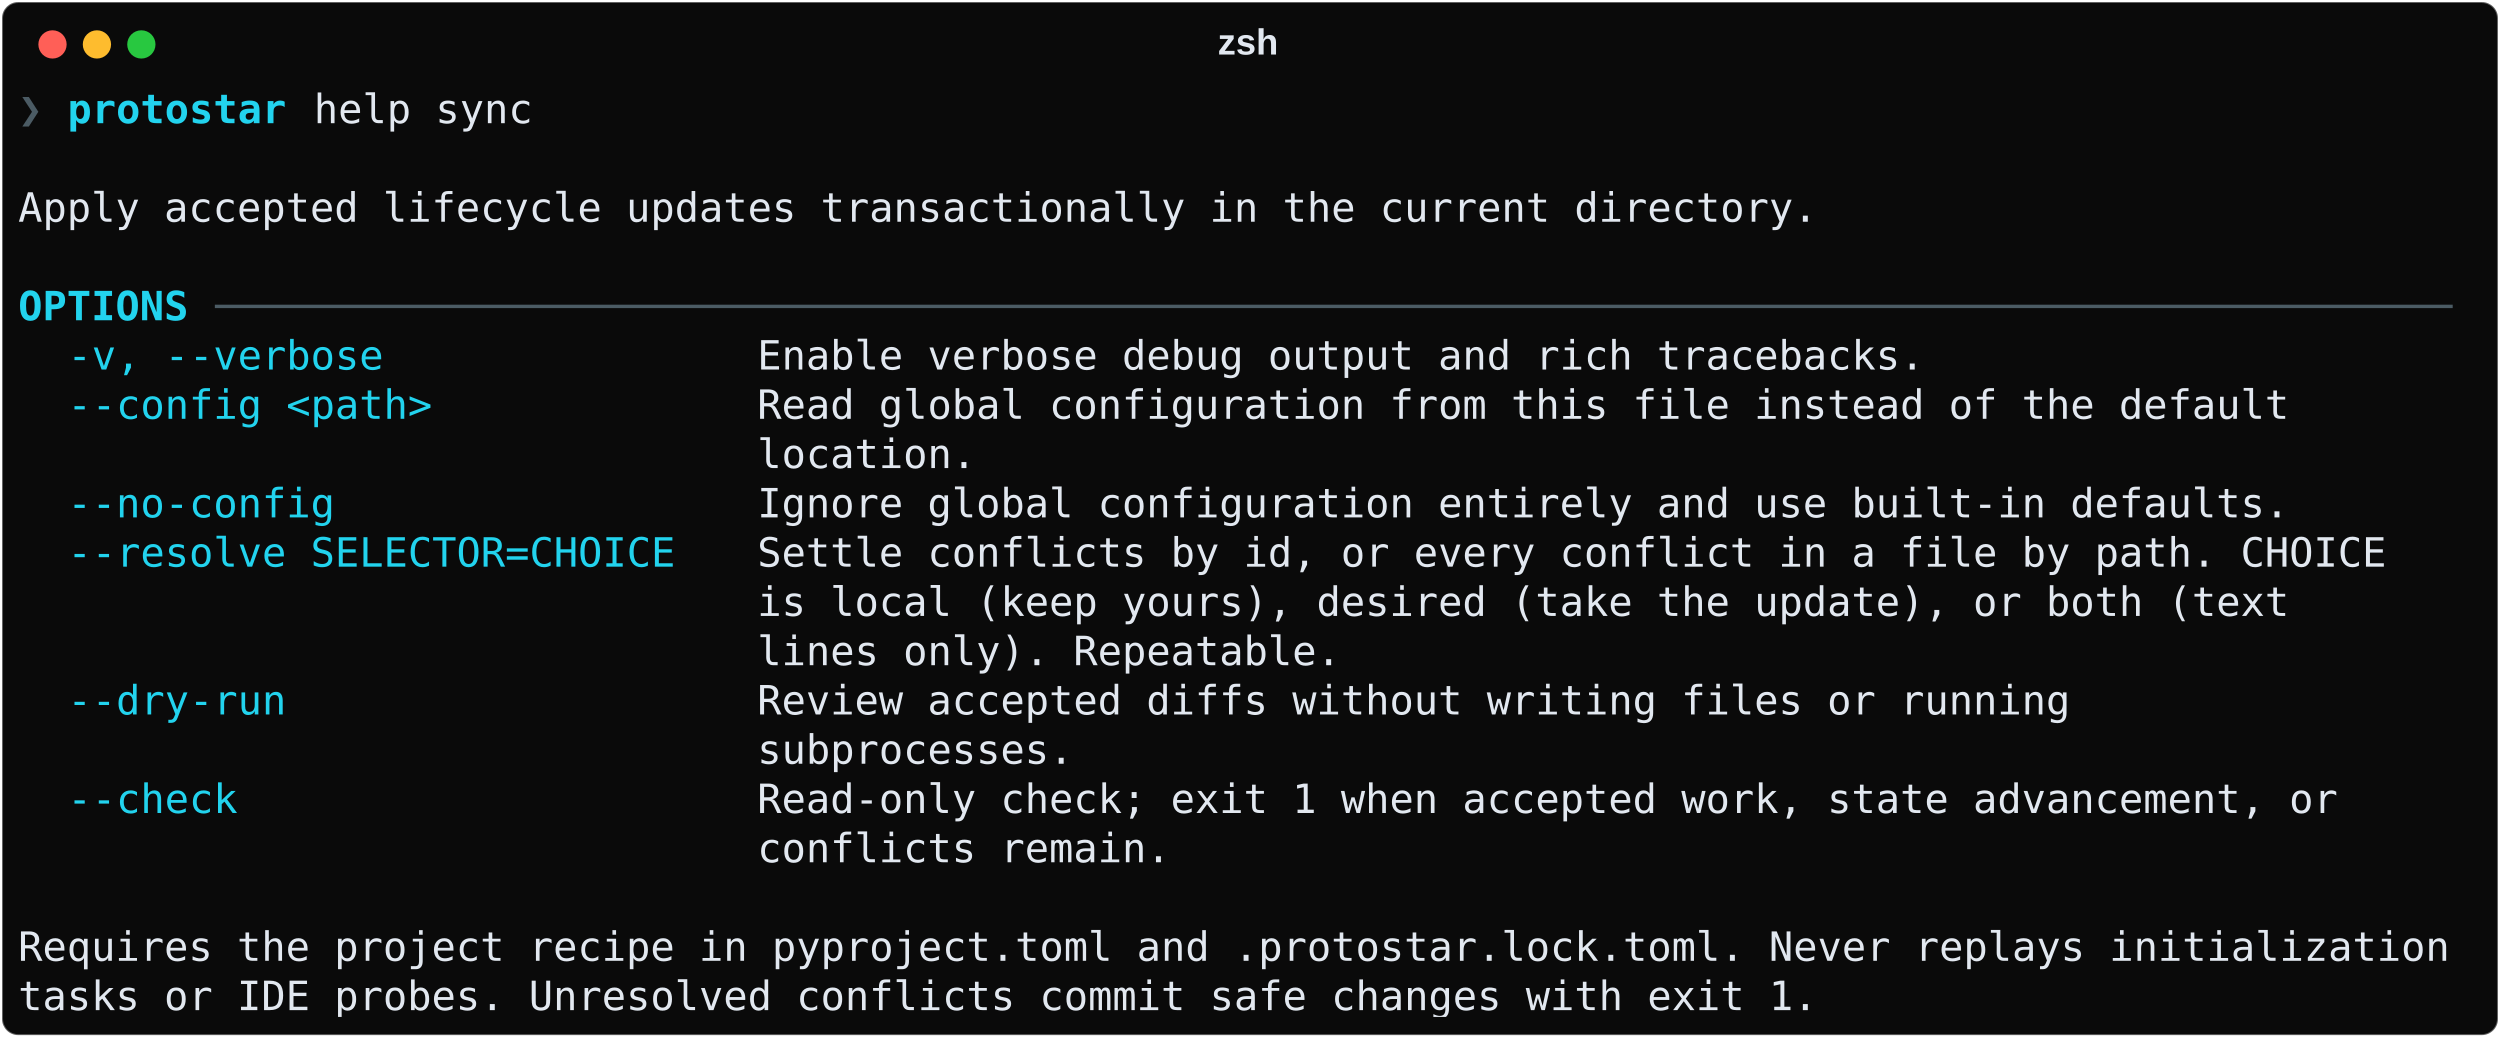
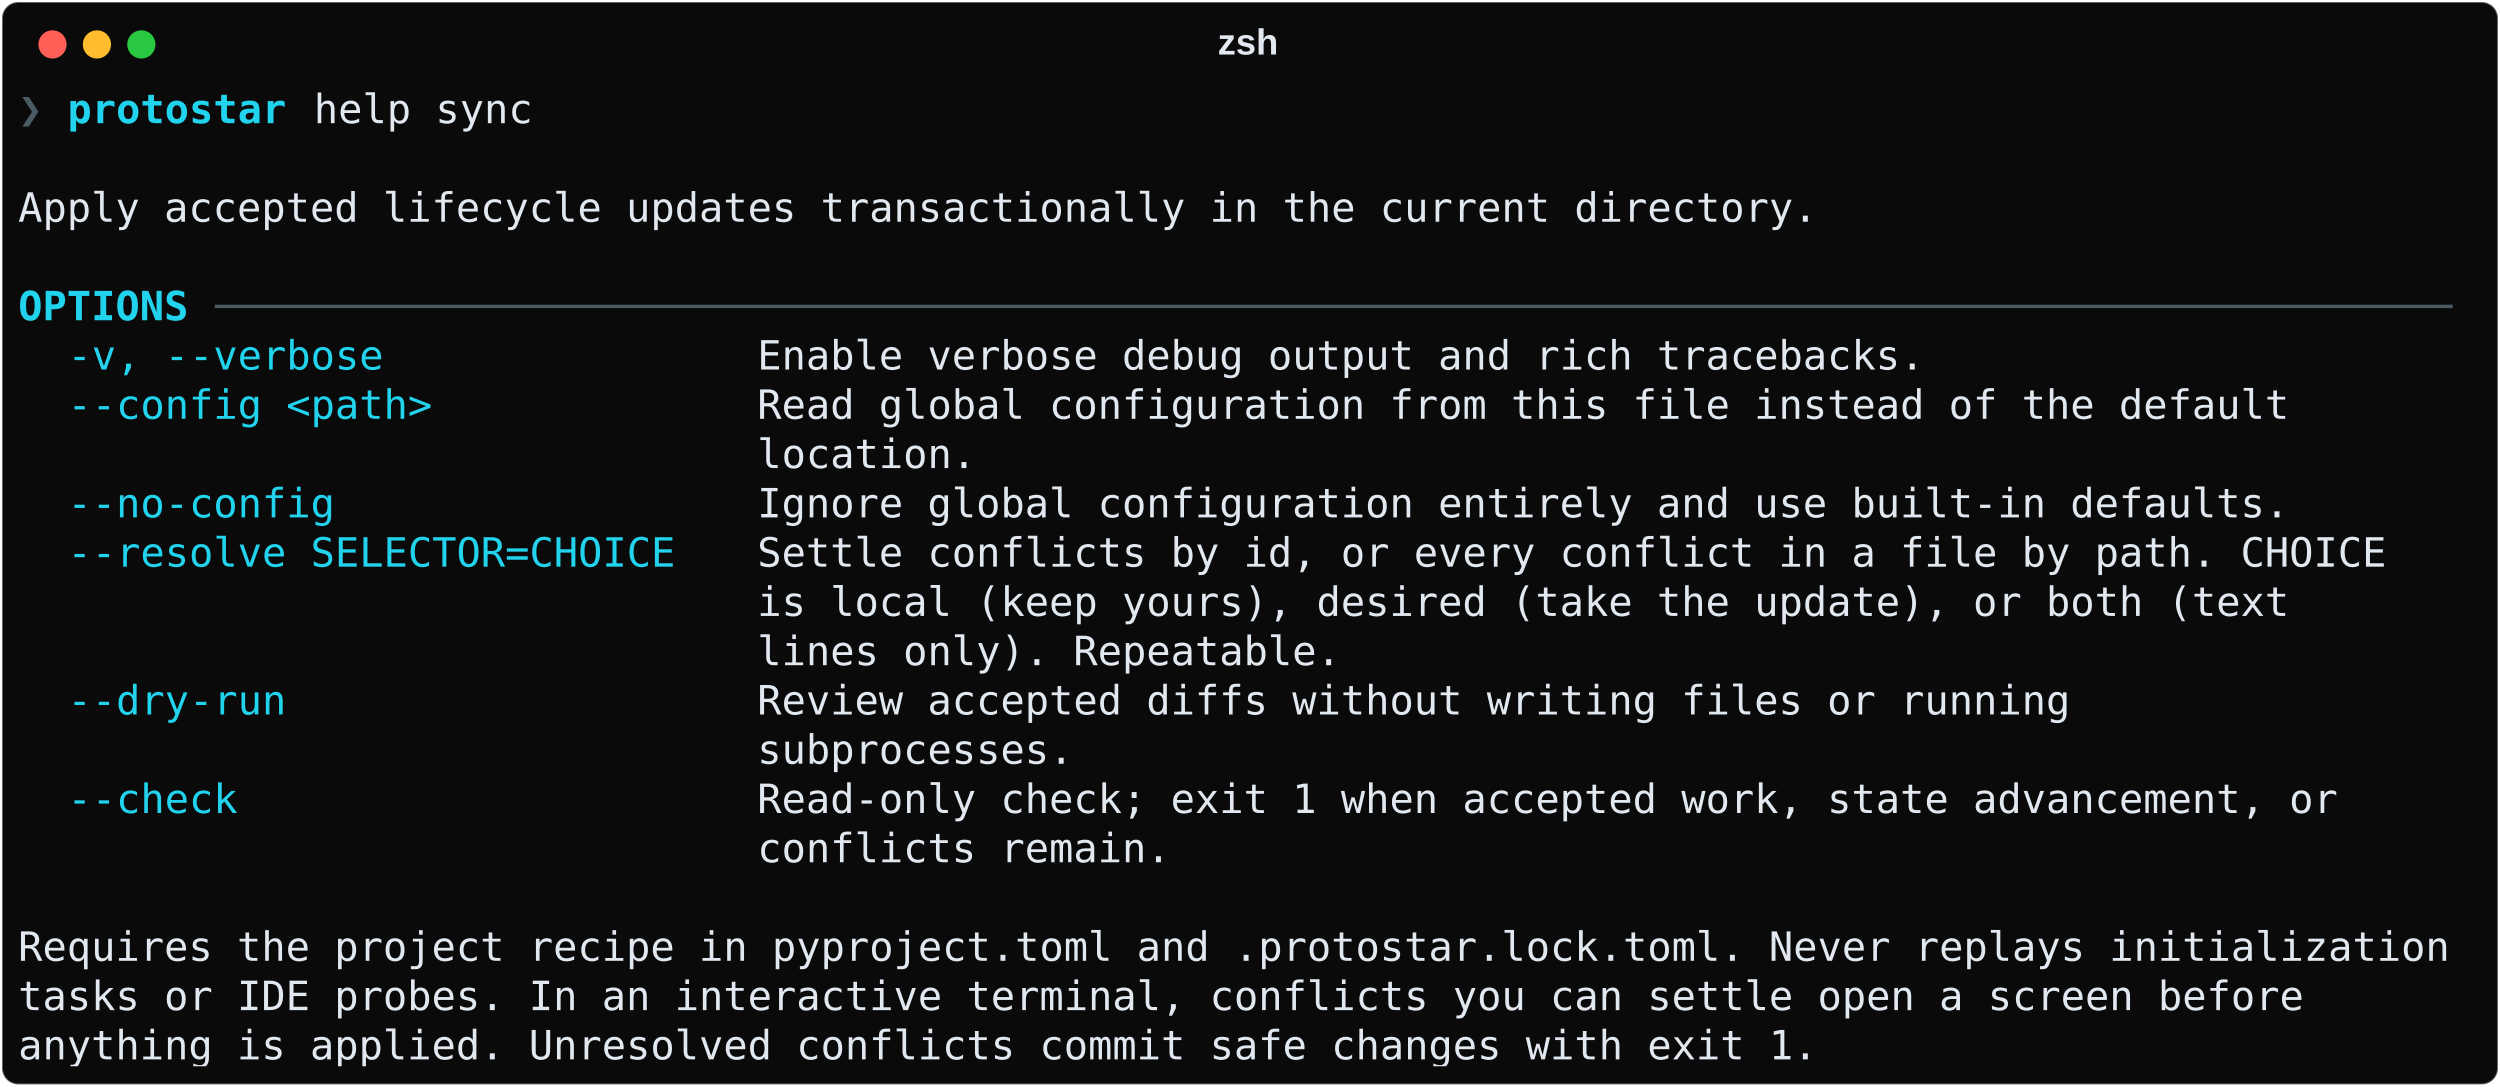
- <svg xmlns="http://www.w3.org/2000/svg" class="rich-terminal" viewBox="0 0 1238 513.6">
+ <svg xmlns="http://www.w3.org/2000/svg" class="rich-terminal" viewBox="0 0 1238 538.0">
  <style>

    @font-face {
        font-family: "Fira Code";
        src: local("FiraCode-Regular"),
                url("https://cdnjs.cloudflare.com/ajax/libs/firacode/6.2.0/woff2/FiraCode-Regular.woff2") format("woff2"),
                url("https://cdnjs.cloudflare.com/ajax/libs/firacode/6.2.0/woff/FiraCode-Regular.woff") format("woff");
        font-style: normal;
        font-weight: 400;
    }
    @font-face {
        font-family: "Fira Code";
        src: local("FiraCode-Bold"),
                url("https://cdnjs.cloudflare.com/ajax/libs/firacode/6.2.0/woff2/FiraCode-Bold.woff2") format("woff2"),
                url("https://cdnjs.cloudflare.com/ajax/libs/firacode/6.2.0/woff/FiraCode-Bold.woff") format("woff");
        font-style: bold;
        font-weight: 700;
    }

    .cli_sync_help-matrix {
        font-family: Fira Code, monospace;
        font-size: 20px;
        line-height: 24.4px;
        font-variant-east-asian: full-width;
    }

    .cli_sync_help-title {
        font-size: 18px;
        font-weight: bold;
        font-family: arial;
    }

    .cli_sync_help-r1 { fill: #4b5b64 }
.cli_sync_help-r2 { fill: #22d3ee;font-weight: bold }
.cli_sync_help-r3 { fill: #e2e8f0 }
.cli_sync_help-r4 { fill: #22d3ee }
    </style>
  <defs>
    <clipPath id="cli_sync_help-clip-terminal">
-       <rect x="0" y="0" width="1219.0" height="462.6" />
+       <rect x="0" y="0" width="1219.0" height="487.0" />
    </clipPath>
    <clipPath id="cli_sync_help-line-0">
      <rect x="0" y="1.5" width="1220" height="24.65" />
    </clipPath>
    <clipPath id="cli_sync_help-line-1">
      <rect x="0" y="25.9" width="1220" height="24.65" />
    </clipPath>
    <clipPath id="cli_sync_help-line-2">
      <rect x="0" y="50.3" width="1220" height="24.65" />
    </clipPath>
    <clipPath id="cli_sync_help-line-3">
      <rect x="0" y="74.7" width="1220" height="24.65" />
    </clipPath>
    <clipPath id="cli_sync_help-line-4">
      <rect x="0" y="99.1" width="1220" height="24.65" />
    </clipPath>
    <clipPath id="cli_sync_help-line-5">
      <rect x="0" y="123.5" width="1220" height="24.65" />
    </clipPath>
    <clipPath id="cli_sync_help-line-6">
      <rect x="0" y="147.9" width="1220" height="24.65" />
    </clipPath>
    <clipPath id="cli_sync_help-line-7">
      <rect x="0" y="172.3" width="1220" height="24.65" />
    </clipPath>
    <clipPath id="cli_sync_help-line-8">
      <rect x="0" y="196.7" width="1220" height="24.65" />
    </clipPath>
    <clipPath id="cli_sync_help-line-9">
      <rect x="0" y="221.1" width="1220" height="24.65" />
    </clipPath>
    <clipPath id="cli_sync_help-line-10">
      <rect x="0" y="245.5" width="1220" height="24.65" />
    </clipPath>
    <clipPath id="cli_sync_help-line-11">
      <rect x="0" y="269.9" width="1220" height="24.65" />
    </clipPath>
    <clipPath id="cli_sync_help-line-12">
      <rect x="0" y="294.3" width="1220" height="24.65" />
    </clipPath>
    <clipPath id="cli_sync_help-line-13">
      <rect x="0" y="318.7" width="1220" height="24.65" />
    </clipPath>
    <clipPath id="cli_sync_help-line-14">
      <rect x="0" y="343.1" width="1220" height="24.65" />
    </clipPath>
    <clipPath id="cli_sync_help-line-15">
      <rect x="0" y="367.5" width="1220" height="24.65" />
    </clipPath>
    <clipPath id="cli_sync_help-line-16">
      <rect x="0" y="391.9" width="1220" height="24.65" />
    </clipPath>
    <clipPath id="cli_sync_help-line-17">
      <rect x="0" y="416.3" width="1220" height="24.65" />
    </clipPath>
+     <clipPath id="cli_sync_help-line-18">
+       <rect x="0" y="440.7" width="1220" height="24.65" />
+     </clipPath>
  </defs>
-   <rect fill="#0a0a0a" stroke="rgba(255,255,255,0.35)" stroke-width="1" x="1" y="1" width="1236" height="511.6" rx="8" />
+   <rect fill="#0a0a0a" stroke="rgba(255,255,255,0.35)" stroke-width="1" x="1" y="1" width="1236" height="536" rx="8" />
  <text class="cli_sync_help-title" fill="#e2e8f0" text-anchor="middle" x="618" y="27">zsh</text>
  <g transform="translate(26,22)">
    <circle cx="0" cy="0" r="7" fill="#ff5f57" />
    <circle cx="22" cy="0" r="7" fill="#febc2e" />
    <circle cx="44" cy="0" r="7" fill="#28c840" />
  </g>
  <g transform="translate(9, 41)" clip-path="url(#cli_sync_help-clip-terminal)">
    <g class="cli_sync_help-matrix">
      <text class="cli_sync_help-r1" x="0" y="20" textLength="24.4" clip-path="url(#cli_sync_help-line-0)">❯ </text>
      <text class="cli_sync_help-r2" x="24.4" y="20" textLength="122" clip-path="url(#cli_sync_help-line-0)">protostar </text>
      <text class="cli_sync_help-r3" x="146.4" y="20" textLength="109.8" clip-path="url(#cli_sync_help-line-0)">help sync</text>
      <text class="cli_sync_help-r3" x="1220" y="20" textLength="12.2" clip-path="url(#cli_sync_help-line-0)">
</text>
      <text class="cli_sync_help-r3" x="1220" y="44.4" textLength="12.2" clip-path="url(#cli_sync_help-line-1)">
</text>
      <text class="cli_sync_help-r3" x="0" y="68.8" textLength="902.8" clip-path="url(#cli_sync_help-line-2)">Apply accepted lifecycle updates transactionally in the current directory.</text>
      <text class="cli_sync_help-r3" x="1220" y="68.8" textLength="12.2" clip-path="url(#cli_sync_help-line-2)">
</text>
      <text class="cli_sync_help-r3" x="1220" y="93.2" textLength="12.2" clip-path="url(#cli_sync_help-line-3)">
</text>
      <text class="cli_sync_help-r2" x="0" y="117.6" textLength="85.4" clip-path="url(#cli_sync_help-line-4)">OPTIONS</text>
      <text class="cli_sync_help-r1" x="97.6" y="117.6" textLength="1122.4" clip-path="url(#cli_sync_help-line-4)">────────────────────────────────────────────────────────────────────────────────────────────</text>
      <text class="cli_sync_help-r3" x="1220" y="117.6" textLength="12.2" clip-path="url(#cli_sync_help-line-4)">
</text>
      <text class="cli_sync_help-r4" x="24.4" y="142" textLength="305" clip-path="url(#cli_sync_help-line-5)">-v, --verbose            </text>
      <text class="cli_sync_help-r3" x="366" y="142" textLength="817.4" clip-path="url(#cli_sync_help-line-5)">Enable verbose debug output and rich tracebacks.                   </text>
      <text class="cli_sync_help-r3" x="1220" y="142" textLength="12.2" clip-path="url(#cli_sync_help-line-5)">
</text>
      <text class="cli_sync_help-r4" x="24.4" y="166.4" textLength="305" clip-path="url(#cli_sync_help-line-6)">--config &lt;path&gt;          </text>
      <text class="cli_sync_help-r3" x="366" y="166.4" textLength="817.4" clip-path="url(#cli_sync_help-line-6)">Read global configuration from this file instead of the default    </text>
      <text class="cli_sync_help-r3" x="1220" y="166.4" textLength="12.2" clip-path="url(#cli_sync_help-line-6)">
</text>
      <text class="cli_sync_help-r3" x="366" y="190.8" textLength="817.4" clip-path="url(#cli_sync_help-line-7)">location.                                                          </text>
      <text class="cli_sync_help-r3" x="1220" y="190.8" textLength="12.2" clip-path="url(#cli_sync_help-line-7)">
</text>
      <text class="cli_sync_help-r4" x="24.4" y="215.2" textLength="305" clip-path="url(#cli_sync_help-line-8)">--no-config              </text>
      <text class="cli_sync_help-r3" x="366" y="215.2" textLength="817.4" clip-path="url(#cli_sync_help-line-8)">Ignore global configuration entirely and use built-in defaults.    </text>
      <text class="cli_sync_help-r3" x="1220" y="215.2" textLength="12.2" clip-path="url(#cli_sync_help-line-8)">
</text>
      <text class="cli_sync_help-r4" x="24.4" y="239.6" textLength="305" clip-path="url(#cli_sync_help-line-9)">--resolve SELECTOR=CHOICE</text>
      <text class="cli_sync_help-r3" x="366" y="239.6" textLength="817.4" clip-path="url(#cli_sync_help-line-9)">Settle conflicts by id, or every conflict in a file by path. CHOICE</text>
      <text class="cli_sync_help-r3" x="1220" y="239.6" textLength="12.2" clip-path="url(#cli_sync_help-line-9)">
</text>
      <text class="cli_sync_help-r3" x="366" y="264" textLength="817.4" clip-path="url(#cli_sync_help-line-10)">is local (keep yours), desired (take the update), or both (text    </text>
      <text class="cli_sync_help-r3" x="1220" y="264" textLength="12.2" clip-path="url(#cli_sync_help-line-10)">
</text>
      <text class="cli_sync_help-r3" x="366" y="288.4" textLength="817.4" clip-path="url(#cli_sync_help-line-11)">lines only). Repeatable.                                           </text>
      <text class="cli_sync_help-r3" x="1220" y="288.4" textLength="12.2" clip-path="url(#cli_sync_help-line-11)">
</text>
      <text class="cli_sync_help-r4" x="24.4" y="312.8" textLength="305" clip-path="url(#cli_sync_help-line-12)">--dry-run                </text>
      <text class="cli_sync_help-r3" x="366" y="312.8" textLength="817.4" clip-path="url(#cli_sync_help-line-12)">Review accepted diffs without writing files or running             </text>
      <text class="cli_sync_help-r3" x="1220" y="312.8" textLength="12.2" clip-path="url(#cli_sync_help-line-12)">
</text>
      <text class="cli_sync_help-r3" x="366" y="337.2" textLength="817.4" clip-path="url(#cli_sync_help-line-13)">subprocesses.                                                      </text>
      <text class="cli_sync_help-r3" x="1220" y="337.2" textLength="12.2" clip-path="url(#cli_sync_help-line-13)">
</text>
      <text class="cli_sync_help-r4" x="24.4" y="361.6" textLength="305" clip-path="url(#cli_sync_help-line-14)">--check                  </text>
      <text class="cli_sync_help-r3" x="366" y="361.6" textLength="817.4" clip-path="url(#cli_sync_help-line-14)">Read-only check; exit 1 when accepted work, state advancement, or  </text>
      <text class="cli_sync_help-r3" x="1220" y="361.6" textLength="12.2" clip-path="url(#cli_sync_help-line-14)">
</text>
      <text class="cli_sync_help-r3" x="366" y="386" textLength="817.4" clip-path="url(#cli_sync_help-line-15)">conflicts remain.                                                  </text>
      <text class="cli_sync_help-r3" x="1220" y="386" textLength="12.2" clip-path="url(#cli_sync_help-line-15)">
</text>
      <text class="cli_sync_help-r3" x="1220" y="410.4" textLength="12.2" clip-path="url(#cli_sync_help-line-16)">
</text>
      <text class="cli_sync_help-r3" x="0" y="434.8" textLength="1220" clip-path="url(#cli_sync_help-line-17)">Requires the project recipe in pyproject.toml and .protostar.lock.toml. Never replays initialization</text>
      <text class="cli_sync_help-r3" x="1220" y="434.8" textLength="12.2" clip-path="url(#cli_sync_help-line-17)">
</text>
-       <text class="cli_sync_help-r3" x="0" y="459.2" textLength="902.8" clip-path="url(#cli_sync_help-line-18)">tasks or IDE probes. Unresolved conflicts commit safe changes with exit 1.</text>
+       <text class="cli_sync_help-r3" x="0" y="459.2" textLength="1159" clip-path="url(#cli_sync_help-line-18)">tasks or IDE probes. In an interactive terminal, conflicts you can settle open a screen before </text>
      <text class="cli_sync_help-r3" x="1220" y="459.2" textLength="12.2" clip-path="url(#cli_sync_help-line-18)">
+ </text>
+       <text class="cli_sync_help-r3" x="0" y="483.6" textLength="902.8" clip-path="url(#cli_sync_help-line-19)">anything is applied. Unresolved conflicts commit safe changes with exit 1.</text>
+       <text class="cli_sync_help-r3" x="1220" y="483.6" textLength="12.2" clip-path="url(#cli_sync_help-line-19)">
</text>
    </g>
  </g>
</svg>
